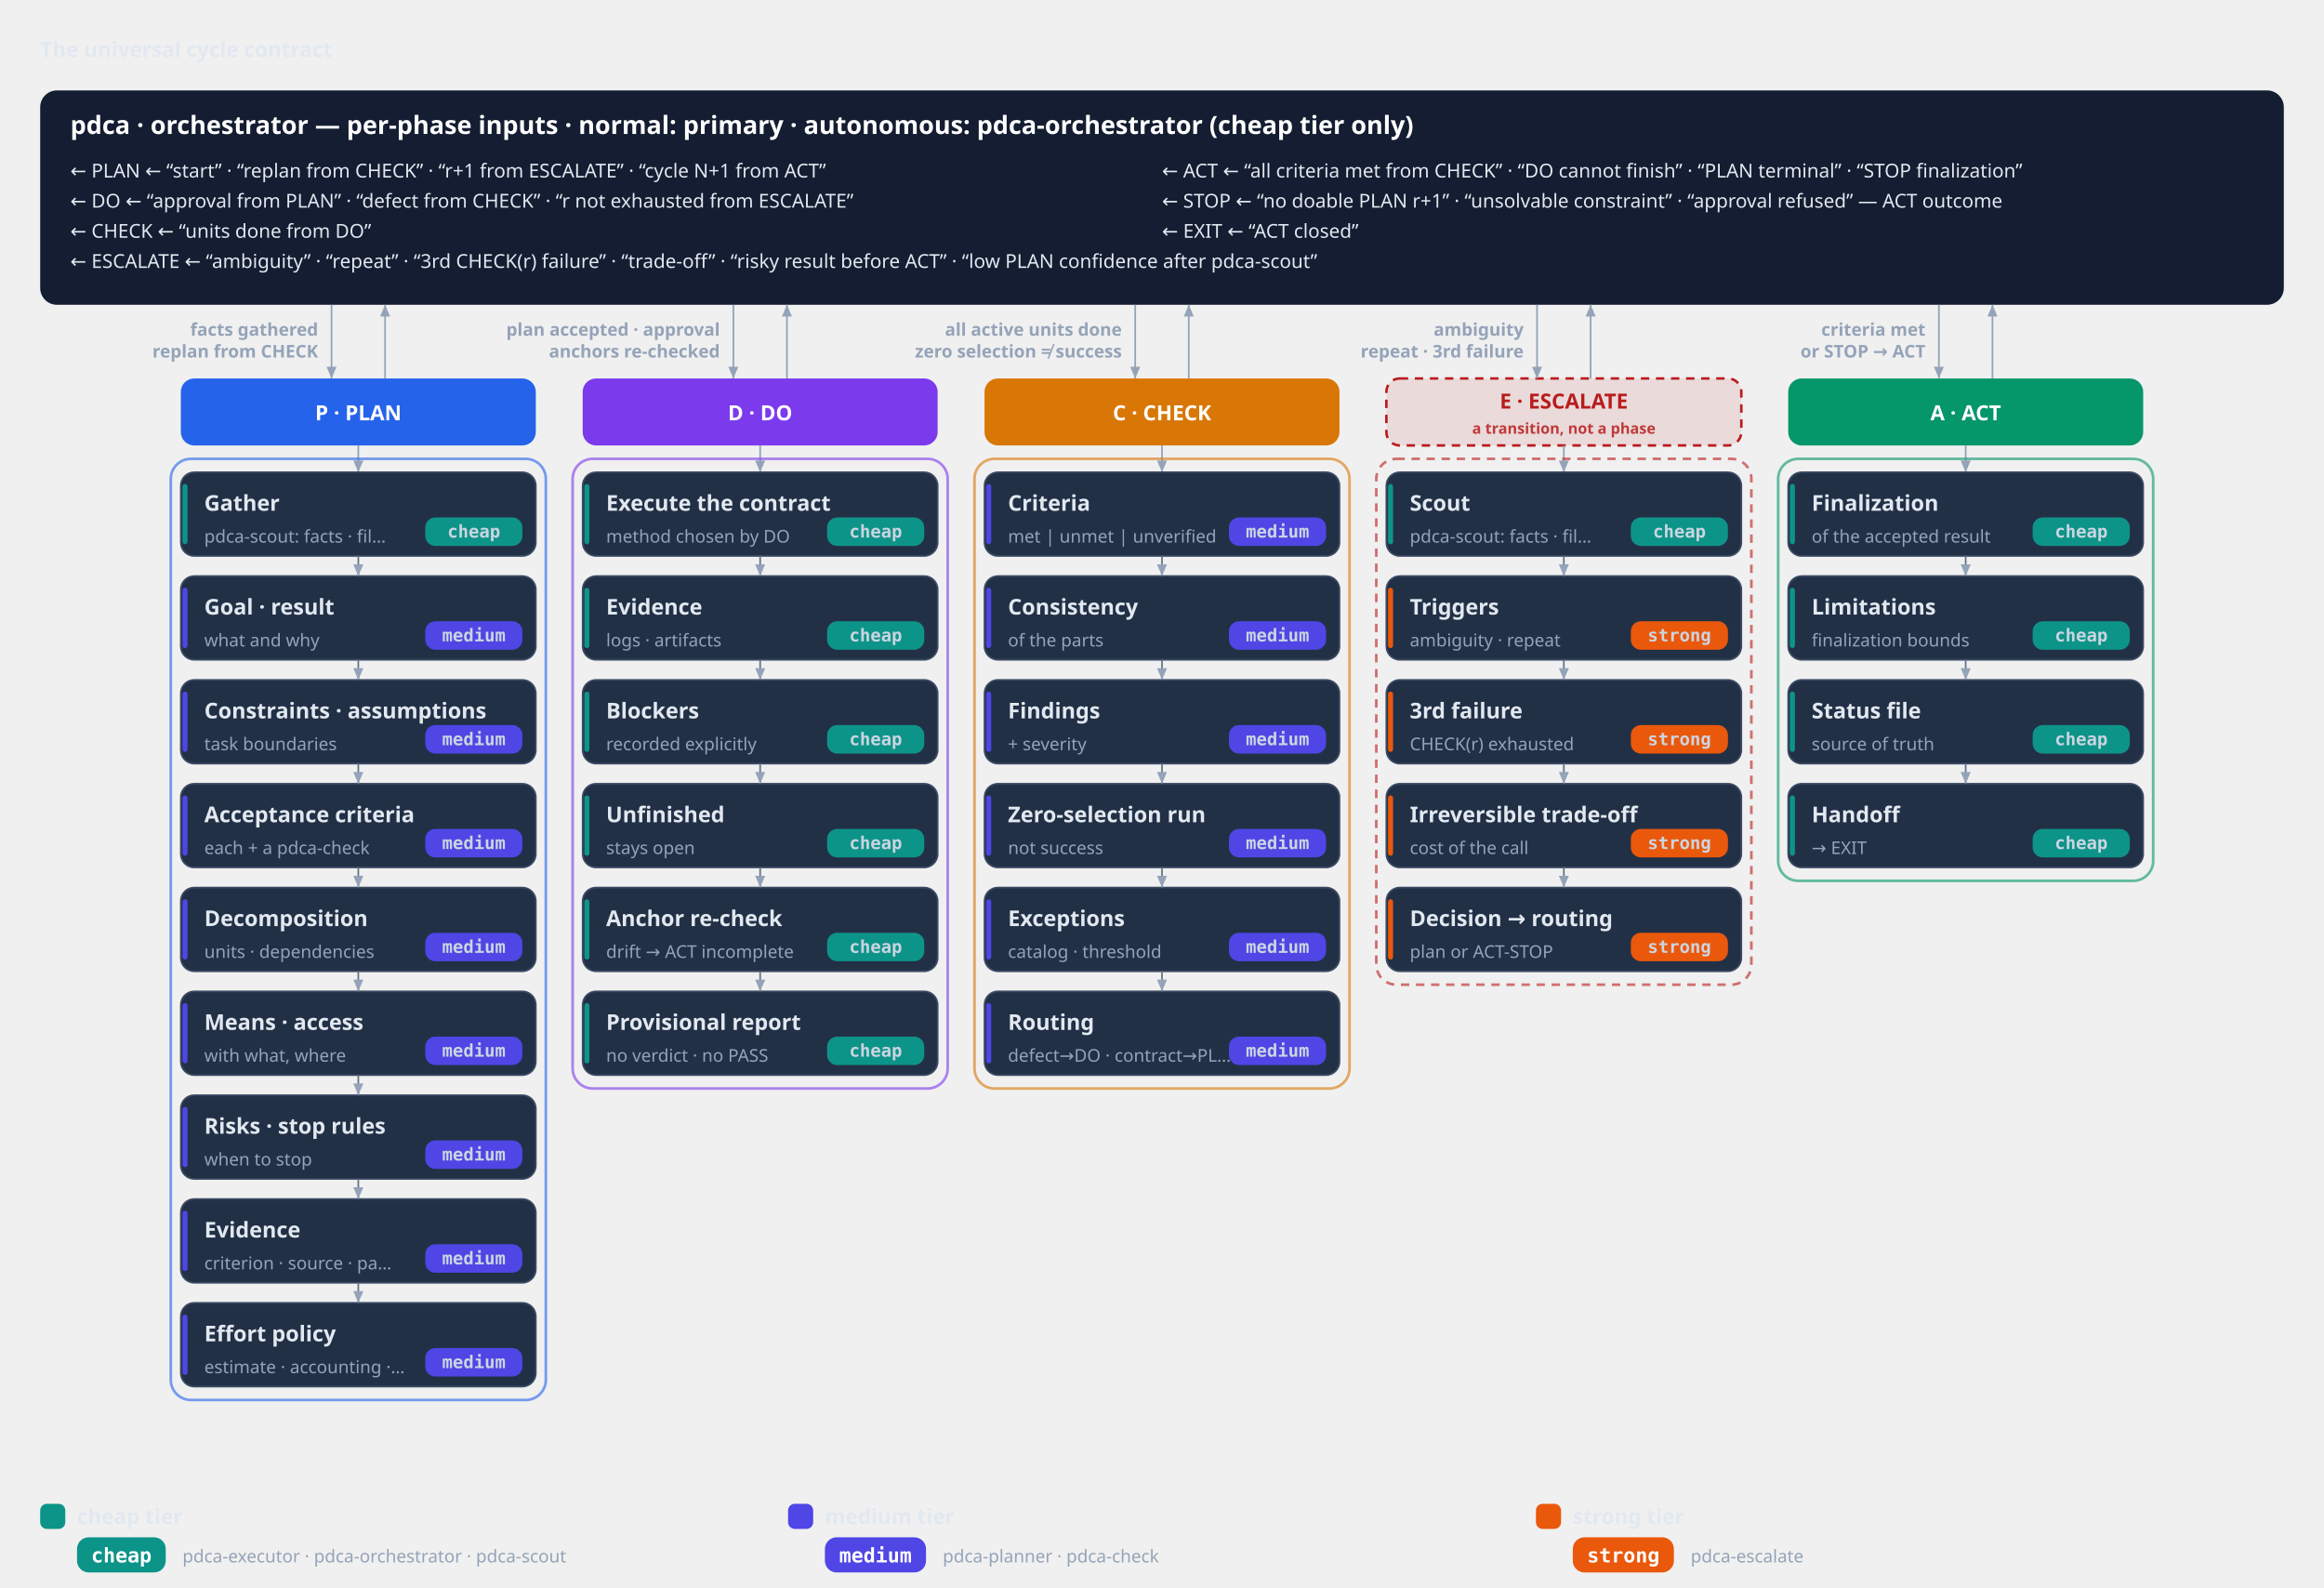
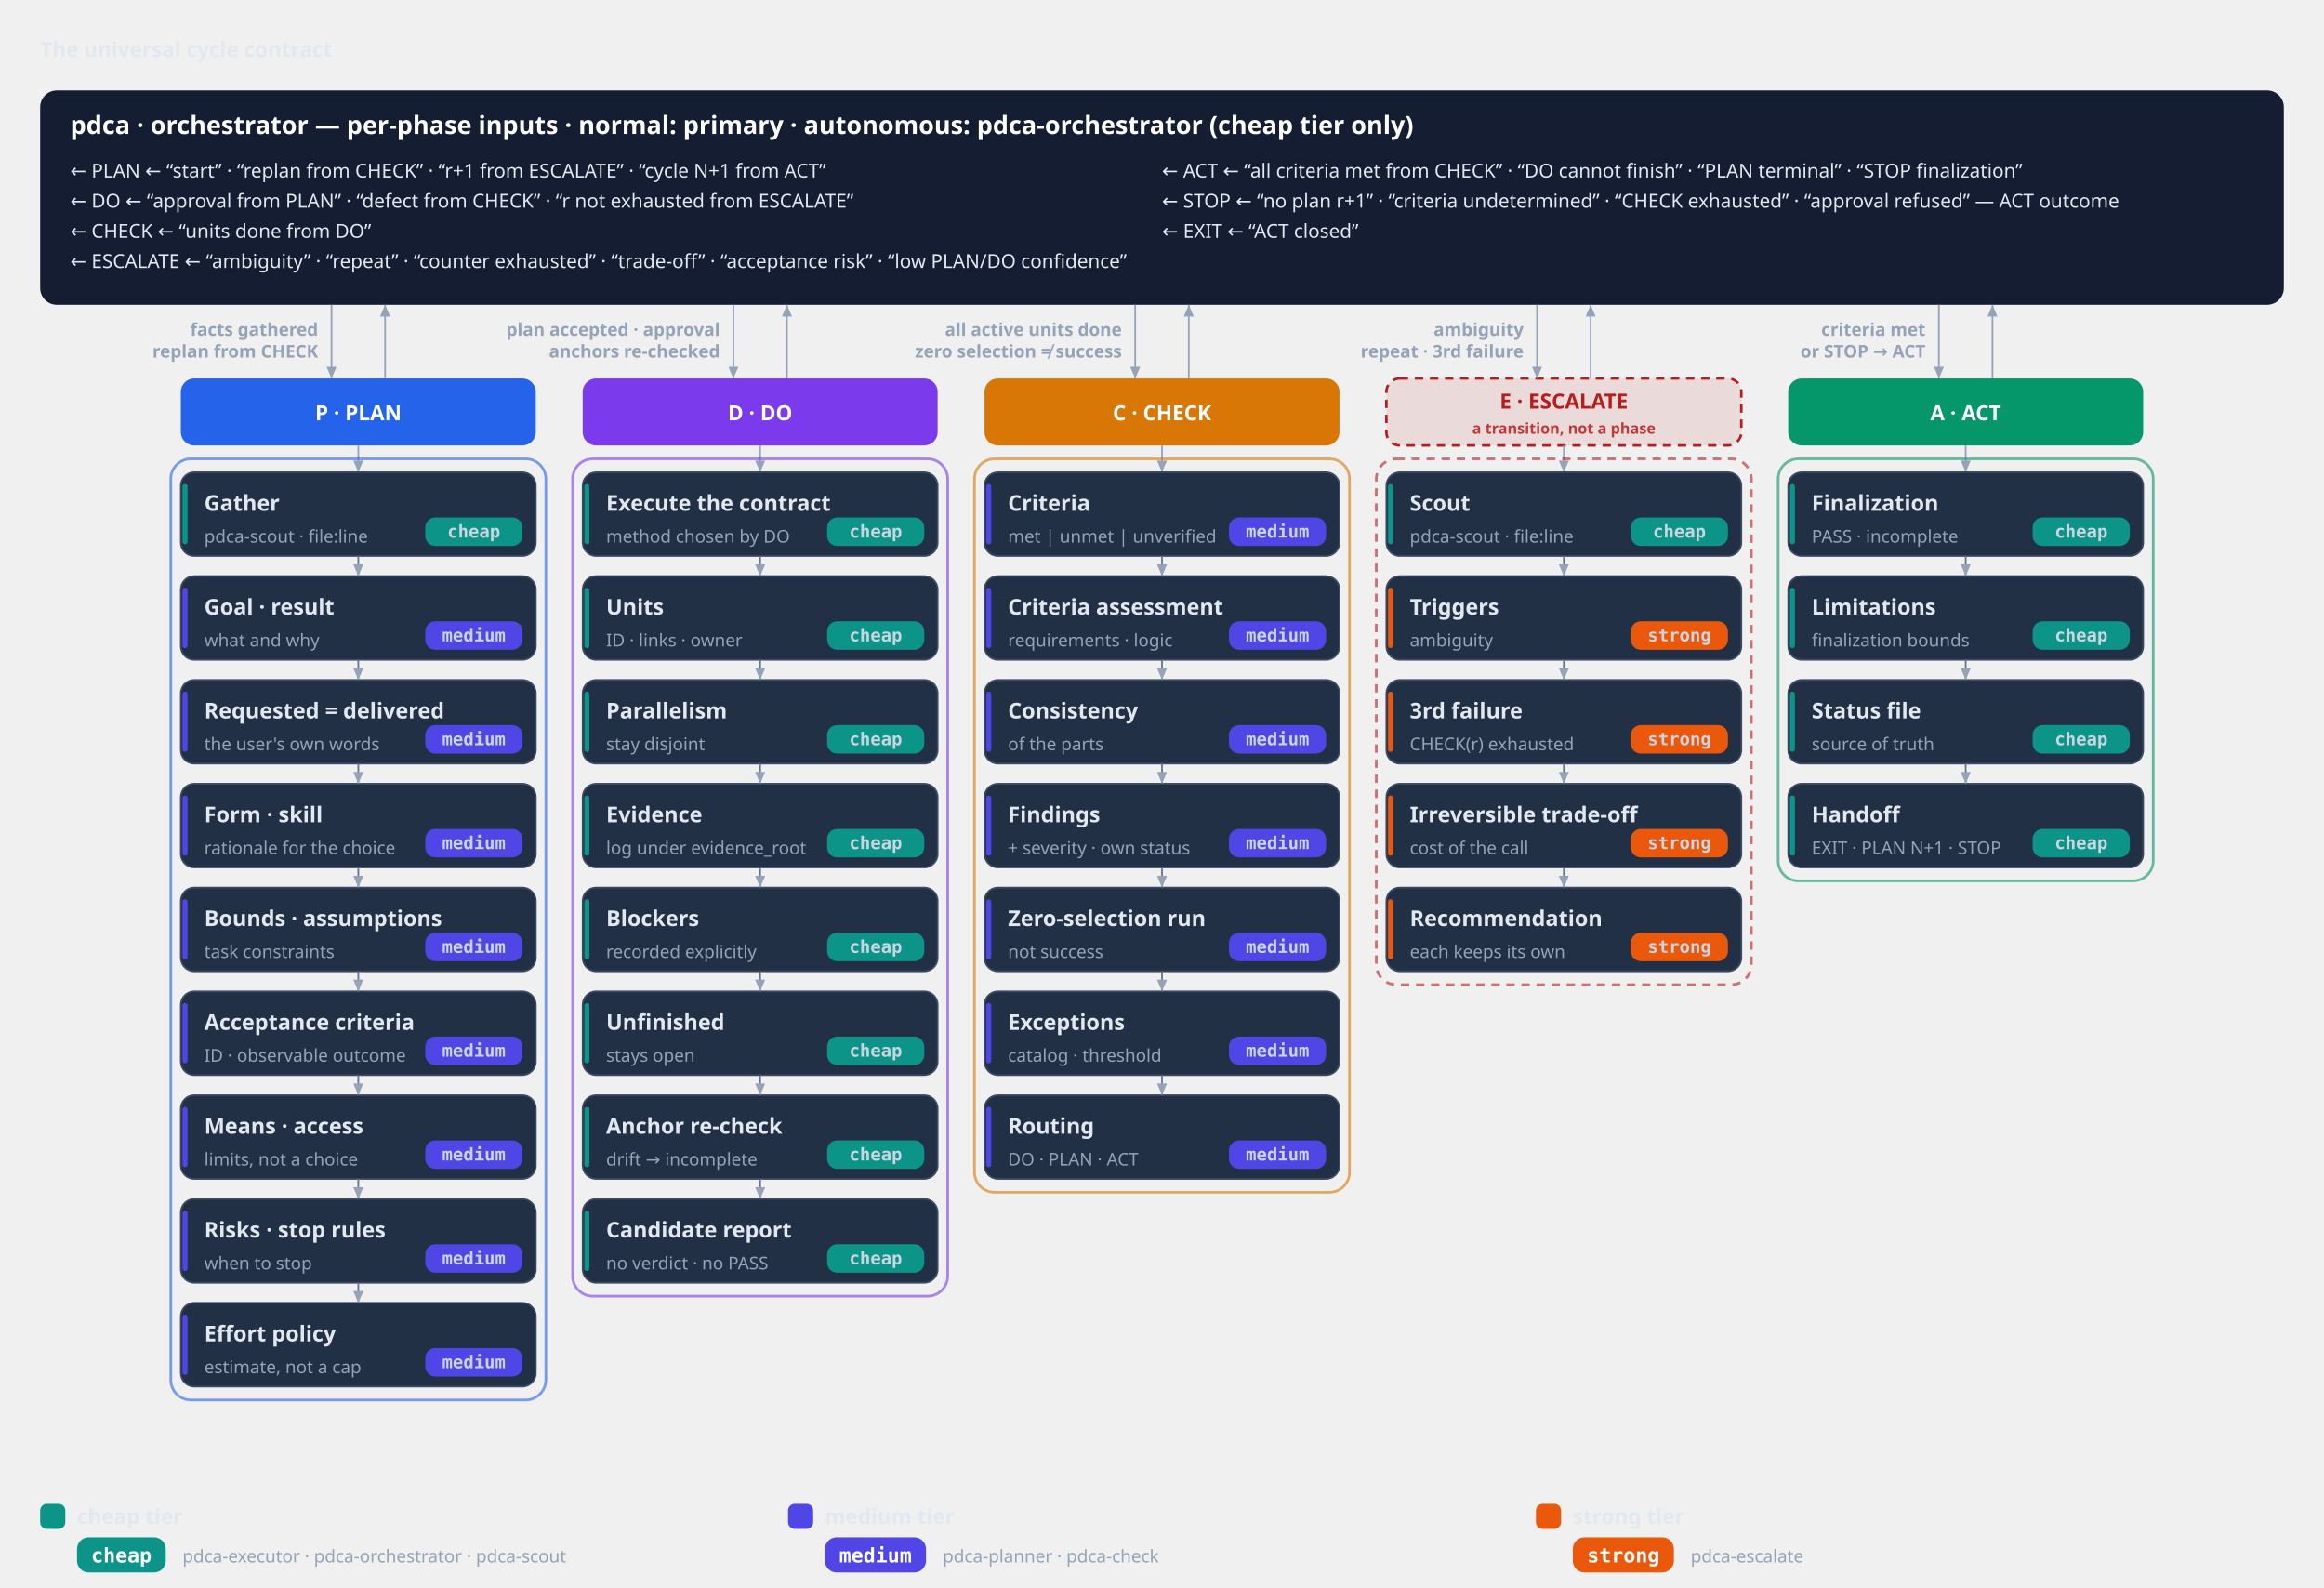
<svg xmlns="http://www.w3.org/2000/svg" viewBox="0 0 1388 948" width="1388" height="948" font-family="Segoe UI, system-ui, sans-serif" role="img">
  <defs>
    <marker id="arrow" markerWidth="9" markerHeight="9" refX="7" refY="3" orient="auto">
      <path d="M0,0 L7,3 L0,6 Z" fill="#94a3b8" />
    </marker>
  </defs>
  <style>
.t{font-size:13px;font-weight:600;fill:#e2e8f0}
.s{font-size:10.5px;fill:#94a3b8}
.h{font-size:12.5px;font-weight:700;fill:#ffffff}
.h2{font-size:12.5px;font-weight:700}
.h3{font-size:9px;font-weight:600}
.g{font-size:10.5px;font-weight:600}
.band{fill:#141d31}
.bt{fill:#ffffff;font-size:15px;font-weight:700}
.ol{fill:#e2e8f0;font-size:11.5px}
.lt{font-size:12.5px;font-weight:700;fill:#e2e8f0}
.ls{font-size:10.5px;fill:#94a3b8}
.lm{font-family:ui-monospace,Consolas,Menlo,monospace;font-size:12px;font-weight:700}
.bm{font-family:ui-monospace,Consolas,Menlo,monospace;font-size:10.5px;font-weight:700}
.st{font-size:14px;font-weight:700}
.ss{font-size:10.5px;font-weight:600}
</style>
  <text x="24" y="34" class="lt">The universal cycle contract</text>
  <rect x="24" y="54" width="1340" height="128" rx="10" class="band" />
  <text x="42" y="80" class="bt">pdca · orchestrator — per-phase inputs · normal: primary · autonomous: pdca-orchestrator (cheap tier only)</text>
  <text x="42" y="106" class="ol">← PLAN ← “start” · “replan from CHECK” · “r+1 from ESCALATE” · “cycle N+1 from ACT”</text>
  <text x="42" y="124" class="ol">← DO ← “approval from PLAN” · “defect from CHECK” · “r not exhausted from ESCALATE”</text>
  <text x="42" y="142" class="ol">← CHECK ← “units done from DO”</text>
-   <text x="42" y="160" class="ol">← ESCALATE ← “ambiguity” · “repeat” · “3rd CHECK(r) failure” · “trade-off” · “risky result before ACT” · “low PLAN confidence after pdca-scout”</text>
+   <text x="42" y="160" class="ol">← ESCALATE ← “ambiguity” · “repeat” · “counter exhausted” · “trade-off” · “acceptance risk” · “low PLAN/DO confidence”</text>
  <text x="694.0" y="106" class="ol">← ACT ← “all criteria met from CHECK” · “DO cannot finish” · “PLAN terminal” · “STOP finalization”</text>
-   <text x="694.0" y="124" class="ol">← STOP ← “no doable PLAN r+1” · “unsolvable constraint” · “approval refused” — ACT outcome</text>
+   <text x="694.0" y="124" class="ol">← STOP ← “no plan r+1” · “criteria undetermined” · “CHECK exhausted” · “approval refused” — ACT outcome</text>
  <text x="694.0" y="142" class="ol">← EXIT ← “ACT closed”</text>
  <rect x="108.0" y="226" width="212" height="40" rx="8" fill="#2563eb" />
  <text x="214.0" y="251.0" class="h" fill="#ffffff" text-anchor="middle">P · PLAN</text>
  <polyline points="214.0,266 214.0,282" fill="none" stroke="#94a3b8" marker-end="url(#arrow)" />
  <rect x="108.0" y="282" width="212" height="50" rx="8" fill="#223046" stroke="#3b4a63" stroke-width="1" />
  <rect x="109.0" y="289" width="3" height="36" rx="1.5" fill="#0d9488" />
  <rect x="254.0" y="309" width="58" height="17" rx="6" fill="#0d9488" />
  <text x="283.0" y="321.0" class="bm" fill="#cbd5e1" text-anchor="middle">cheap</text>
  <text x="122.0" y="305" class="t">Gather</text>
-   <text x="122.0" y="324" class="s">pdca-scout: facts · fil…</text>
+   <text x="122.0" y="324" class="s">pdca-scout · file:line</text>
  <rect x="108.0" y="344" width="212" height="50" rx="8" fill="#223046" stroke="#3b4a63" stroke-width="1" />
  <rect x="109.0" y="351" width="3" height="36" rx="1.5" fill="#4f46e5" />
  <rect x="254.0" y="371" width="58" height="17" rx="6" fill="#4f46e5" />
  <text x="283.0" y="383.0" class="bm" fill="#cbd5e1" text-anchor="middle">medium</text>
  <text x="122.0" y="367" class="t">Goal · result</text>
  <text x="122.0" y="386" class="s">what and why</text>
  <rect x="108.0" y="406" width="212" height="50" rx="8" fill="#223046" stroke="#3b4a63" stroke-width="1" />
  <rect x="109.0" y="413" width="3" height="36" rx="1.5" fill="#4f46e5" />
  <rect x="254.0" y="433" width="58" height="17" rx="6" fill="#4f46e5" />
  <text x="283.0" y="445.0" class="bm" fill="#cbd5e1" text-anchor="middle">medium</text>
-   <text x="122.0" y="429" class="t">Constraints · assumptions</text>
-   <text x="122.0" y="448" class="s">task boundaries</text>
+   <text x="122.0" y="429" class="t">Requested = delivered</text>
+   <text x="122.0" y="448" class="s">the user's own words</text>
  <rect x="108.0" y="468" width="212" height="50" rx="8" fill="#223046" stroke="#3b4a63" stroke-width="1" />
  <rect x="109.0" y="475" width="3" height="36" rx="1.5" fill="#4f46e5" />
  <rect x="254.0" y="495" width="58" height="17" rx="6" fill="#4f46e5" />
  <text x="283.0" y="507.0" class="bm" fill="#cbd5e1" text-anchor="middle">medium</text>
-   <text x="122.0" y="491" class="t">Acceptance criteria</text>
-   <text x="122.0" y="510" class="s">each + a pdca-check</text>
+   <text x="122.0" y="491" class="t">Form · skill</text>
+   <text x="122.0" y="510" class="s">rationale for the choice</text>
  <rect x="108.0" y="530" width="212" height="50" rx="8" fill="#223046" stroke="#3b4a63" stroke-width="1" />
  <rect x="109.0" y="537" width="3" height="36" rx="1.5" fill="#4f46e5" />
  <rect x="254.0" y="557" width="58" height="17" rx="6" fill="#4f46e5" />
  <text x="283.0" y="569.0" class="bm" fill="#cbd5e1" text-anchor="middle">medium</text>
-   <text x="122.0" y="553" class="t">Decomposition</text>
-   <text x="122.0" y="572" class="s">units · dependencies</text>
+   <text x="122.0" y="553" class="t">Bounds · assumptions</text>
+   <text x="122.0" y="572" class="s">task constraints</text>
  <rect x="108.0" y="592" width="212" height="50" rx="8" fill="#223046" stroke="#3b4a63" stroke-width="1" />
  <rect x="109.0" y="599" width="3" height="36" rx="1.5" fill="#4f46e5" />
  <rect x="254.0" y="619" width="58" height="17" rx="6" fill="#4f46e5" />
  <text x="283.0" y="631.0" class="bm" fill="#cbd5e1" text-anchor="middle">medium</text>
-   <text x="122.0" y="615" class="t">Means · access</text>
-   <text x="122.0" y="634" class="s">with what, where</text>
+   <text x="122.0" y="615" class="t">Acceptance criteria</text>
+   <text x="122.0" y="634" class="s">ID · observable outcome</text>
  <rect x="108.0" y="654" width="212" height="50" rx="8" fill="#223046" stroke="#3b4a63" stroke-width="1" />
  <rect x="109.0" y="661" width="3" height="36" rx="1.5" fill="#4f46e5" />
  <rect x="254.0" y="681" width="58" height="17" rx="6" fill="#4f46e5" />
  <text x="283.0" y="693.0" class="bm" fill="#cbd5e1" text-anchor="middle">medium</text>
-   <text x="122.0" y="677" class="t">Risks · stop rules</text>
-   <text x="122.0" y="696" class="s">when to stop</text>
+   <text x="122.0" y="677" class="t">Means · access</text>
+   <text x="122.0" y="696" class="s">limits, not a choice</text>
  <rect x="108.0" y="716" width="212" height="50" rx="8" fill="#223046" stroke="#3b4a63" stroke-width="1" />
  <rect x="109.0" y="723" width="3" height="36" rx="1.5" fill="#4f46e5" />
  <rect x="254.0" y="743" width="58" height="17" rx="6" fill="#4f46e5" />
  <text x="283.0" y="755.0" class="bm" fill="#cbd5e1" text-anchor="middle">medium</text>
-   <text x="122.0" y="739" class="t">Evidence</text>
-   <text x="122.0" y="758" class="s">criterion · source · pa…</text>
+   <text x="122.0" y="739" class="t">Risks · stop rules</text>
+   <text x="122.0" y="758" class="s">when to stop</text>
  <rect x="108.0" y="778" width="212" height="50" rx="8" fill="#223046" stroke="#3b4a63" stroke-width="1" />
  <rect x="109.0" y="785" width="3" height="36" rx="1.5" fill="#4f46e5" />
  <rect x="254.0" y="805" width="58" height="17" rx="6" fill="#4f46e5" />
  <text x="283.0" y="817.0" class="bm" fill="#cbd5e1" text-anchor="middle">medium</text>
  <text x="122.0" y="801" class="t">Effort policy</text>
-   <text x="122.0" y="820" class="s">estimate · accounting ·…</text>
+   <text x="122.0" y="820" class="s">estimate, not a cap</text>
  <polyline points="214.0,332 214.0,344" fill="none" stroke="#64748b" marker-end="url(#arrow)" />
  <polyline points="214.0,394 214.0,406" fill="none" stroke="#64748b" marker-end="url(#arrow)" />
  <polyline points="214.0,456 214.0,468" fill="none" stroke="#64748b" marker-end="url(#arrow)" />
  <polyline points="214.0,518 214.0,530" fill="none" stroke="#64748b" marker-end="url(#arrow)" />
  <polyline points="214.0,580 214.0,592" fill="none" stroke="#64748b" marker-end="url(#arrow)" />
  <polyline points="214.0,642 214.0,654" fill="none" stroke="#64748b" marker-end="url(#arrow)" />
  <polyline points="214.0,704 214.0,716" fill="none" stroke="#64748b" marker-end="url(#arrow)" />
  <polyline points="214.0,766 214.0,778" fill="none" stroke="#64748b" marker-end="url(#arrow)" />
  <rect x="102.0" y="274" width="224" height="562" rx="12" fill="none" stroke="#2563eb" stroke-opacity="0.6" stroke-width="1.6" />
  <rect x="348.0" y="226" width="212" height="40" rx="8" fill="#7c3aed" />
  <text x="454.0" y="251.0" class="h" fill="#ffffff" text-anchor="middle">D · DO</text>
  <polyline points="454.0,266 454.0,282" fill="none" stroke="#94a3b8" marker-end="url(#arrow)" />
  <rect x="348.0" y="282" width="212" height="50" rx="8" fill="#223046" stroke="#3b4a63" stroke-width="1" />
  <rect x="349.0" y="289" width="3" height="36" rx="1.5" fill="#0d9488" />
  <rect x="494.0" y="309" width="58" height="17" rx="6" fill="#0d9488" />
  <text x="523.0" y="321.0" class="bm" fill="#cbd5e1" text-anchor="middle">cheap</text>
  <text x="362.0" y="305" class="t">Execute the contract</text>
  <text x="362.0" y="324" class="s">method chosen by DO</text>
  <rect x="348.0" y="344" width="212" height="50" rx="8" fill="#223046" stroke="#3b4a63" stroke-width="1" />
  <rect x="349.0" y="351" width="3" height="36" rx="1.5" fill="#0d9488" />
  <rect x="494.0" y="371" width="58" height="17" rx="6" fill="#0d9488" />
  <text x="523.0" y="383.0" class="bm" fill="#cbd5e1" text-anchor="middle">cheap</text>
-   <text x="362.0" y="367" class="t">Evidence</text>
-   <text x="362.0" y="386" class="s">logs · artifacts</text>
+   <text x="362.0" y="367" class="t">Units</text>
+   <text x="362.0" y="386" class="s">ID · links · owner</text>
  <rect x="348.0" y="406" width="212" height="50" rx="8" fill="#223046" stroke="#3b4a63" stroke-width="1" />
  <rect x="349.0" y="413" width="3" height="36" rx="1.5" fill="#0d9488" />
  <rect x="494.0" y="433" width="58" height="17" rx="6" fill="#0d9488" />
  <text x="523.0" y="445.0" class="bm" fill="#cbd5e1" text-anchor="middle">cheap</text>
-   <text x="362.0" y="429" class="t">Blockers</text>
-   <text x="362.0" y="448" class="s">recorded explicitly</text>
+   <text x="362.0" y="429" class="t">Parallelism</text>
+   <text x="362.0" y="448" class="s">stay disjoint</text>
  <rect x="348.0" y="468" width="212" height="50" rx="8" fill="#223046" stroke="#3b4a63" stroke-width="1" />
  <rect x="349.0" y="475" width="3" height="36" rx="1.5" fill="#0d9488" />
  <rect x="494.0" y="495" width="58" height="17" rx="6" fill="#0d9488" />
  <text x="523.0" y="507.0" class="bm" fill="#cbd5e1" text-anchor="middle">cheap</text>
-   <text x="362.0" y="491" class="t">Unfinished</text>
-   <text x="362.0" y="510" class="s">stays open</text>
+   <text x="362.0" y="491" class="t">Evidence</text>
+   <text x="362.0" y="510" class="s">log under evidence_root</text>
  <rect x="348.0" y="530" width="212" height="50" rx="8" fill="#223046" stroke="#3b4a63" stroke-width="1" />
  <rect x="349.0" y="537" width="3" height="36" rx="1.5" fill="#0d9488" />
  <rect x="494.0" y="557" width="58" height="17" rx="6" fill="#0d9488" />
  <text x="523.0" y="569.0" class="bm" fill="#cbd5e1" text-anchor="middle">cheap</text>
-   <text x="362.0" y="553" class="t">Anchor re-check</text>
-   <text x="362.0" y="572" class="s">drift → ACT incomplete</text>
+   <text x="362.0" y="553" class="t">Blockers</text>
+   <text x="362.0" y="572" class="s">recorded explicitly</text>
  <rect x="348.0" y="592" width="212" height="50" rx="8" fill="#223046" stroke="#3b4a63" stroke-width="1" />
  <rect x="349.0" y="599" width="3" height="36" rx="1.5" fill="#0d9488" />
  <rect x="494.0" y="619" width="58" height="17" rx="6" fill="#0d9488" />
  <text x="523.0" y="631.0" class="bm" fill="#cbd5e1" text-anchor="middle">cheap</text>
-   <text x="362.0" y="615" class="t">Provisional report</text>
-   <text x="362.0" y="634" class="s">no verdict · no PASS</text>
+   <text x="362.0" y="615" class="t">Unfinished</text>
+   <text x="362.0" y="634" class="s">stays open</text>
+   <rect x="348.0" y="654" width="212" height="50" rx="8" fill="#223046" stroke="#3b4a63" stroke-width="1" />
+   <rect x="349.0" y="661" width="3" height="36" rx="1.5" fill="#0d9488" />
+   <rect x="494.0" y="681" width="58" height="17" rx="6" fill="#0d9488" />
+   <text x="523.0" y="693.0" class="bm" fill="#cbd5e1" text-anchor="middle">cheap</text>
+   <text x="362.0" y="677" class="t">Anchor re-check</text>
+   <text x="362.0" y="696" class="s">drift → incomplete</text>
+   <rect x="348.0" y="716" width="212" height="50" rx="8" fill="#223046" stroke="#3b4a63" stroke-width="1" />
+   <rect x="349.0" y="723" width="3" height="36" rx="1.5" fill="#0d9488" />
+   <rect x="494.0" y="743" width="58" height="17" rx="6" fill="#0d9488" />
+   <text x="523.0" y="755.0" class="bm" fill="#cbd5e1" text-anchor="middle">cheap</text>
+   <text x="362.0" y="739" class="t">Candidate report</text>
+   <text x="362.0" y="758" class="s">no verdict · no PASS</text>
  <polyline points="454.0,332 454.0,344" fill="none" stroke="#64748b" marker-end="url(#arrow)" />
  <polyline points="454.0,394 454.0,406" fill="none" stroke="#64748b" marker-end="url(#arrow)" />
  <polyline points="454.0,456 454.0,468" fill="none" stroke="#64748b" marker-end="url(#arrow)" />
  <polyline points="454.0,518 454.0,530" fill="none" stroke="#64748b" marker-end="url(#arrow)" />
  <polyline points="454.0,580 454.0,592" fill="none" stroke="#64748b" marker-end="url(#arrow)" />
-   <rect x="342.0" y="274" width="224" height="376" rx="12" fill="none" stroke="#7c3aed" stroke-opacity="0.6" stroke-width="1.6" />
+   <polyline points="454.0,642 454.0,654" fill="none" stroke="#64748b" marker-end="url(#arrow)" />
+   <polyline points="454.0,704 454.0,716" fill="none" stroke="#64748b" marker-end="url(#arrow)" />
+   <rect x="342.0" y="274" width="224" height="500" rx="12" fill="none" stroke="#7c3aed" stroke-opacity="0.6" stroke-width="1.6" />
  <rect x="588.0" y="226" width="212" height="40" rx="8" fill="#d97706" />
  <text x="694.0" y="251.0" class="h" fill="#ffffff" text-anchor="middle">C · CHECK</text>
  <polyline points="694.0,266 694.0,282" fill="none" stroke="#94a3b8" marker-end="url(#arrow)" />
  <rect x="588.0" y="282" width="212" height="50" rx="8" fill="#223046" stroke="#3b4a63" stroke-width="1" />
  <rect x="589.0" y="289" width="3" height="36" rx="1.5" fill="#4f46e5" />
  <rect x="734.0" y="309" width="58" height="17" rx="6" fill="#4f46e5" />
  <text x="763.0" y="321.0" class="bm" fill="#cbd5e1" text-anchor="middle">medium</text>
  <text x="602.0" y="305" class="t">Criteria</text>
  <text x="602.0" y="324" class="s">met | unmet | unverified</text>
  <rect x="588.0" y="344" width="212" height="50" rx="8" fill="#223046" stroke="#3b4a63" stroke-width="1" />
  <rect x="589.0" y="351" width="3" height="36" rx="1.5" fill="#4f46e5" />
  <rect x="734.0" y="371" width="58" height="17" rx="6" fill="#4f46e5" />
  <text x="763.0" y="383.0" class="bm" fill="#cbd5e1" text-anchor="middle">medium</text>
-   <text x="602.0" y="367" class="t">Consistency</text>
-   <text x="602.0" y="386" class="s">of the parts</text>
+   <text x="602.0" y="367" class="t">Criteria assessment</text>
+   <text x="602.0" y="386" class="s">requirements · logic</text>
  <rect x="588.0" y="406" width="212" height="50" rx="8" fill="#223046" stroke="#3b4a63" stroke-width="1" />
  <rect x="589.0" y="413" width="3" height="36" rx="1.5" fill="#4f46e5" />
  <rect x="734.0" y="433" width="58" height="17" rx="6" fill="#4f46e5" />
  <text x="763.0" y="445.0" class="bm" fill="#cbd5e1" text-anchor="middle">medium</text>
-   <text x="602.0" y="429" class="t">Findings</text>
-   <text x="602.0" y="448" class="s">+ severity</text>
+   <text x="602.0" y="429" class="t">Consistency</text>
+   <text x="602.0" y="448" class="s">of the parts</text>
  <rect x="588.0" y="468" width="212" height="50" rx="8" fill="#223046" stroke="#3b4a63" stroke-width="1" />
  <rect x="589.0" y="475" width="3" height="36" rx="1.5" fill="#4f46e5" />
  <rect x="734.0" y="495" width="58" height="17" rx="6" fill="#4f46e5" />
  <text x="763.0" y="507.0" class="bm" fill="#cbd5e1" text-anchor="middle">medium</text>
-   <text x="602.0" y="491" class="t">Zero-selection run</text>
-   <text x="602.0" y="510" class="s">not success</text>
+   <text x="602.0" y="491" class="t">Findings</text>
+   <text x="602.0" y="510" class="s">+ severity · own status</text>
  <rect x="588.0" y="530" width="212" height="50" rx="8" fill="#223046" stroke="#3b4a63" stroke-width="1" />
  <rect x="589.0" y="537" width="3" height="36" rx="1.5" fill="#4f46e5" />
  <rect x="734.0" y="557" width="58" height="17" rx="6" fill="#4f46e5" />
  <text x="763.0" y="569.0" class="bm" fill="#cbd5e1" text-anchor="middle">medium</text>
-   <text x="602.0" y="553" class="t">Exceptions</text>
-   <text x="602.0" y="572" class="s">catalog · threshold</text>
+   <text x="602.0" y="553" class="t">Zero-selection run</text>
+   <text x="602.0" y="572" class="s">not success</text>
  <rect x="588.0" y="592" width="212" height="50" rx="8" fill="#223046" stroke="#3b4a63" stroke-width="1" />
  <rect x="589.0" y="599" width="3" height="36" rx="1.5" fill="#4f46e5" />
  <rect x="734.0" y="619" width="58" height="17" rx="6" fill="#4f46e5" />
  <text x="763.0" y="631.0" class="bm" fill="#cbd5e1" text-anchor="middle">medium</text>
-   <text x="602.0" y="615" class="t">Routing</text>
-   <text x="602.0" y="634" class="s">defect→DO · contract→PL…</text>
+   <text x="602.0" y="615" class="t">Exceptions</text>
+   <text x="602.0" y="634" class="s">catalog · threshold</text>
+   <rect x="588.0" y="654" width="212" height="50" rx="8" fill="#223046" stroke="#3b4a63" stroke-width="1" />
+   <rect x="589.0" y="661" width="3" height="36" rx="1.5" fill="#4f46e5" />
+   <rect x="734.0" y="681" width="58" height="17" rx="6" fill="#4f46e5" />
+   <text x="763.0" y="693.0" class="bm" fill="#cbd5e1" text-anchor="middle">medium</text>
+   <text x="602.0" y="677" class="t">Routing</text>
+   <text x="602.0" y="696" class="s">DO · PLAN · ACT</text>
  <polyline points="694.0,332 694.0,344" fill="none" stroke="#64748b" marker-end="url(#arrow)" />
  <polyline points="694.0,394 694.0,406" fill="none" stroke="#64748b" marker-end="url(#arrow)" />
  <polyline points="694.0,456 694.0,468" fill="none" stroke="#64748b" marker-end="url(#arrow)" />
  <polyline points="694.0,518 694.0,530" fill="none" stroke="#64748b" marker-end="url(#arrow)" />
  <polyline points="694.0,580 694.0,592" fill="none" stroke="#64748b" marker-end="url(#arrow)" />
-   <rect x="582.0" y="274" width="224" height="376" rx="12" fill="none" stroke="#d97706" stroke-opacity="0.6" stroke-width="1.6" />
+   <polyline points="694.0,642 694.0,654" fill="none" stroke="#64748b" marker-end="url(#arrow)" />
+   <rect x="582.0" y="274" width="224" height="438" rx="12" fill="none" stroke="#d97706" stroke-opacity="0.6" stroke-width="1.6" />
  <rect x="828.0" y="226" width="212" height="40" rx="8" fill="#b91c1c" fill-opacity="0.10" stroke="#b91c1c" stroke-width="1.5" stroke-dasharray="5,4" />
  <text x="934.0" y="244.0" class="h2" fill="#b91c1c" text-anchor="middle">E · ESCALATE</text>
  <text x="934.0" y="259.0" class="h3" fill="#b91c1c" opacity="0.85" text-anchor="middle">a transition, not a phase</text>
  <polyline points="934.0,266 934.0,282" fill="none" stroke="#94a3b8" marker-end="url(#arrow)" />
  <rect x="828.0" y="282" width="212" height="50" rx="8" fill="#223046" stroke="#3b4a63" stroke-width="1" />
  <rect x="829.0" y="289" width="3" height="36" rx="1.5" fill="#0d9488" />
  <rect x="974.0" y="309" width="58" height="17" rx="6" fill="#0d9488" />
  <text x="1003.0" y="321.0" class="bm" fill="#cbd5e1" text-anchor="middle">cheap</text>
  <text x="842.0" y="305" class="t">Scout</text>
-   <text x="842.0" y="324" class="s">pdca-scout: facts · fil…</text>
+   <text x="842.0" y="324" class="s">pdca-scout · file:line</text>
  <rect x="828.0" y="344" width="212" height="50" rx="8" fill="#223046" stroke="#3b4a63" stroke-width="1" />
  <rect x="829.0" y="351" width="3" height="36" rx="1.5" fill="#ea580c" />
  <rect x="974.0" y="371" width="58" height="17" rx="6" fill="#ea580c" />
  <text x="1003.0" y="383.0" class="bm" fill="#cbd5e1" text-anchor="middle">strong</text>
  <text x="842.0" y="367" class="t">Triggers</text>
-   <text x="842.0" y="386" class="s">ambiguity · repeat</text>
+   <text x="842.0" y="386" class="s">ambiguity</text>
  <rect x="828.0" y="406" width="212" height="50" rx="8" fill="#223046" stroke="#3b4a63" stroke-width="1" />
  <rect x="829.0" y="413" width="3" height="36" rx="1.5" fill="#ea580c" />
  <rect x="974.0" y="433" width="58" height="17" rx="6" fill="#ea580c" />
  <text x="1003.0" y="445.0" class="bm" fill="#cbd5e1" text-anchor="middle">strong</text>
  <text x="842.0" y="429" class="t">3rd failure</text>
  <text x="842.0" y="448" class="s">CHECK(r) exhausted</text>
  <rect x="828.0" y="468" width="212" height="50" rx="8" fill="#223046" stroke="#3b4a63" stroke-width="1" />
  <rect x="829.0" y="475" width="3" height="36" rx="1.5" fill="#ea580c" />
  <rect x="974.0" y="495" width="58" height="17" rx="6" fill="#ea580c" />
  <text x="1003.0" y="507.0" class="bm" fill="#cbd5e1" text-anchor="middle">strong</text>
  <text x="842.0" y="491" class="t">Irreversible trade-off</text>
  <text x="842.0" y="510" class="s">cost of the call</text>
  <rect x="828.0" y="530" width="212" height="50" rx="8" fill="#223046" stroke="#3b4a63" stroke-width="1" />
  <rect x="829.0" y="537" width="3" height="36" rx="1.5" fill="#ea580c" />
  <rect x="974.0" y="557" width="58" height="17" rx="6" fill="#ea580c" />
  <text x="1003.0" y="569.0" class="bm" fill="#cbd5e1" text-anchor="middle">strong</text>
-   <text x="842.0" y="553" class="t">Decision → routing</text>
-   <text x="842.0" y="572" class="s">plan or ACT-STOP</text>
+   <text x="842.0" y="553" class="t">Recommendation</text>
+   <text x="842.0" y="572" class="s">each keeps its own</text>
  <polyline points="934.0,332 934.0,344" fill="none" stroke="#64748b" marker-end="url(#arrow)" />
  <polyline points="934.0,394 934.0,406" fill="none" stroke="#64748b" marker-end="url(#arrow)" />
  <polyline points="934.0,456 934.0,468" fill="none" stroke="#64748b" marker-end="url(#arrow)" />
  <polyline points="934.0,518 934.0,530" fill="none" stroke="#64748b" marker-end="url(#arrow)" />
  <rect x="822.0" y="274" width="224" height="314" rx="12" fill="none" stroke="#b91c1c" stroke-opacity="0.6" stroke-width="1.6" stroke-dasharray="5,4" />
  <rect x="1068.0" y="226" width="212" height="40" rx="8" fill="#059669" />
  <text x="1174.0" y="251.0" class="h" fill="#ffffff" text-anchor="middle">A · ACT</text>
  <polyline points="1174.0,266 1174.0,282" fill="none" stroke="#94a3b8" marker-end="url(#arrow)" />
  <rect x="1068.0" y="282" width="212" height="50" rx="8" fill="#223046" stroke="#3b4a63" stroke-width="1" />
  <rect x="1069.0" y="289" width="3" height="36" rx="1.5" fill="#0d9488" />
  <rect x="1214.0" y="309" width="58" height="17" rx="6" fill="#0d9488" />
  <text x="1243.0" y="321.0" class="bm" fill="#cbd5e1" text-anchor="middle">cheap</text>
  <text x="1082.0" y="305" class="t">Finalization</text>
-   <text x="1082.0" y="324" class="s">of the accepted result</text>
+   <text x="1082.0" y="324" class="s">PASS · incomplete</text>
  <rect x="1068.0" y="344" width="212" height="50" rx="8" fill="#223046" stroke="#3b4a63" stroke-width="1" />
  <rect x="1069.0" y="351" width="3" height="36" rx="1.5" fill="#0d9488" />
  <rect x="1214.0" y="371" width="58" height="17" rx="6" fill="#0d9488" />
  <text x="1243.0" y="383.0" class="bm" fill="#cbd5e1" text-anchor="middle">cheap</text>
  <text x="1082.0" y="367" class="t">Limitations</text>
  <text x="1082.0" y="386" class="s">finalization bounds</text>
  <rect x="1068.0" y="406" width="212" height="50" rx="8" fill="#223046" stroke="#3b4a63" stroke-width="1" />
  <rect x="1069.0" y="413" width="3" height="36" rx="1.5" fill="#0d9488" />
  <rect x="1214.0" y="433" width="58" height="17" rx="6" fill="#0d9488" />
  <text x="1243.0" y="445.0" class="bm" fill="#cbd5e1" text-anchor="middle">cheap</text>
  <text x="1082.0" y="429" class="t">Status file</text>
  <text x="1082.0" y="448" class="s">source of truth</text>
  <rect x="1068.0" y="468" width="212" height="50" rx="8" fill="#223046" stroke="#3b4a63" stroke-width="1" />
  <rect x="1069.0" y="475" width="3" height="36" rx="1.5" fill="#0d9488" />
  <rect x="1214.0" y="495" width="58" height="17" rx="6" fill="#0d9488" />
  <text x="1243.0" y="507.0" class="bm" fill="#cbd5e1" text-anchor="middle">cheap</text>
  <text x="1082.0" y="491" class="t">Handoff</text>
-   <text x="1082.0" y="510" class="s">→ EXIT</text>
+   <text x="1082.0" y="510" class="s">EXIT · PLAN N+1 · STOP</text>
  <polyline points="1174.0,332 1174.0,344" fill="none" stroke="#64748b" marker-end="url(#arrow)" />
  <polyline points="1174.0,394 1174.0,406" fill="none" stroke="#64748b" marker-end="url(#arrow)" />
  <polyline points="1174.0,456 1174.0,468" fill="none" stroke="#64748b" marker-end="url(#arrow)" />
  <rect x="1062.0" y="274" width="224" height="252" rx="12" fill="none" stroke="#059669" stroke-opacity="0.6" stroke-width="1.6" />
  <polyline points="198.0,182 198.0,226" fill="none" stroke="#94a3b8" data-edge-id="dispatch_p" marker-end="url(#arrow)" />
  <text x="190.0" y="200.5" class="g" fill="#94a3b8" text-anchor="end">facts gathered</text>
  <text x="190.0" y="213.5" class="g" fill="#94a3b8" text-anchor="end">replan from CHECK</text>
  <polyline points="230.0,226 230.0,182" fill="none" stroke="#94a3b8" data-edge-id="return_p" marker-end="url(#arrow)" />
  <polyline points="438.0,182 438.0,226" fill="none" stroke="#94a3b8" data-edge-id="dispatch_d" marker-end="url(#arrow)" />
  <text x="430.0" y="200.5" class="g" fill="#94a3b8" text-anchor="end">plan accepted · approval</text>
  <text x="430.0" y="213.5" class="g" fill="#94a3b8" text-anchor="end">anchors re-checked</text>
  <polyline points="470.0,226 470.0,182" fill="none" stroke="#94a3b8" data-edge-id="return_d" marker-end="url(#arrow)" />
  <polyline points="678.0,182 678.0,226" fill="none" stroke="#94a3b8" data-edge-id="dispatch_c" marker-end="url(#arrow)" />
  <text x="670.0" y="200.5" class="g" fill="#94a3b8" text-anchor="end">all active units done</text>
  <text x="670.0" y="213.5" class="g" fill="#94a3b8" text-anchor="end">zero selection ≠ success</text>
  <polyline points="710.0,226 710.0,182" fill="none" stroke="#94a3b8" data-edge-id="return_c" marker-end="url(#arrow)" />
  <polyline points="918.0,182 918.0,226" fill="none" stroke="#94a3b8" data-edge-id="dispatch_e" marker-end="url(#arrow)" />
  <text x="910.0" y="200.5" class="g" fill="#94a3b8" text-anchor="end">ambiguity</text>
  <text x="910.0" y="213.5" class="g" fill="#94a3b8" text-anchor="end">repeat · 3rd failure</text>
  <polyline points="950.0,226 950.0,182" fill="none" stroke="#94a3b8" data-edge-id="return_e" marker-end="url(#arrow)" />
  <polyline points="1158.0,182 1158.0,226" fill="none" stroke="#94a3b8" data-edge-id="dispatch_a" marker-end="url(#arrow)" />
  <text x="1150.0" y="200.5" class="g" fill="#94a3b8" text-anchor="end">criteria met</text>
  <text x="1150.0" y="213.5" class="g" fill="#94a3b8" text-anchor="end">or STOP → ACT</text>
  <polyline points="1190.0,226 1190.0,182" fill="none" stroke="#94a3b8" data-edge-id="return_a" marker-end="url(#arrow)" />
  <rect x="24.0" y="898" width="15" height="15" rx="4" fill="#0d9488" />
  <text x="46.0" y="910" class="lt">cheap tier</text>
  <rect x="46.0" y="918" width="53.0" height="21" rx="7" fill="#0d9488" />
  <text x="72.5" y="933" class="lm" fill="#ffffff" text-anchor="middle">cheap</text>
  <text x="109.0" y="933" class="ls">pdca-executor · pdca-orchestrator · pdca-scout</text>
  <rect x="470.667" y="898" width="15" height="15" rx="4" fill="#4f46e5" />
  <text x="492.667" y="910" class="lt">medium tier</text>
  <rect x="492.667" y="918" width="60.4" height="21" rx="7" fill="#4f46e5" />
  <text x="522.867" y="933" class="lm" fill="#ffffff" text-anchor="middle">medium</text>
  <text x="563.067" y="933" class="ls">pdca-planner · pdca-check</text>
  <rect x="917.333" y="898" width="15" height="15" rx="4" fill="#ea580c" />
  <text x="939.333" y="910" class="lt">strong tier</text>
  <rect x="939.333" y="918" width="60.4" height="21" rx="7" fill="#ea580c" />
  <text x="969.533" y="933" class="lm" fill="#ffffff" text-anchor="middle">strong</text>
  <text x="1009.733" y="933" class="ls">pdca-escalate</text>
  <text x="24" y="966" class="lt">The cycle state graph</text>
  <rect x="24" y="1156" width="156" height="56" rx="10" fill="#94a3b8" fill-opacity="0.10" stroke="#94a3b8" stroke-width="1.8" data-node-id="START" />
  <text x="102.0" y="1183.0" class="st" fill="#94a3b8" text-anchor="middle">START</text>
  <text x="102.0" y="1200.0" class="ss" fill="#94a3b8" text-anchor="middle" opacity="0.8">start</text>
  <rect x="256" y="1156" width="156" height="56" rx="10" fill="#60a5fa" fill-opacity="0.10" stroke="#60a5fa" stroke-width="1.8" data-node-id="PLAN" />
  <text x="334.0" y="1183.0" class="st" fill="#60a5fa" text-anchor="middle">P · PLAN</text>
  <text x="334.0" y="1200.0" class="ss" fill="#60a5fa" text-anchor="middle" opacity="0.8">plan</text>
  <rect x="488" y="1156" width="156" height="56" rx="10" fill="#a78bfa" fill-opacity="0.10" stroke="#a78bfa" stroke-width="1.8" data-node-id="DO" />
  <text x="566.0" y="1183.0" class="st" fill="#a78bfa" text-anchor="middle">D · DO</text>
  <text x="566.0" y="1200.0" class="ss" fill="#a78bfa" text-anchor="middle" opacity="0.8">execute</text>
  <rect x="720" y="1156" width="156" height="56" rx="10" fill="#fbbf24" fill-opacity="0.10" stroke="#fbbf24" stroke-width="1.8" data-node-id="CHECK" />
  <text x="798.0" y="1183.0" class="st" fill="#fbbf24" text-anchor="middle">C · CHECK</text>
  <text x="798.0" y="1200.0" class="ss" fill="#fbbf24" text-anchor="middle" opacity="0.8">verify</text>
  <rect x="952" y="1156" width="156" height="56" rx="10" fill="#34d399" fill-opacity="0.10" stroke="#34d399" stroke-width="1.8" data-node-id="ACT" />
  <text x="1030.0" y="1183.0" class="st" fill="#34d399" text-anchor="middle">A · ACT</text>
  <text x="1030.0" y="1200.0" class="ss" fill="#34d399" text-anchor="middle" opacity="0.8">finalize</text>
  <rect x="1184" y="1156" width="156" height="56" rx="10" fill="#94a3b8" fill-opacity="0.10" stroke="#94a3b8" stroke-width="1.8" data-node-id="EXIT" />
  <text x="1262.0" y="1183.0" class="st" fill="#94a3b8" text-anchor="middle">EXIT</text>
  <text x="1262.0" y="1200.0" class="ss" fill="#94a3b8" text-anchor="middle" opacity="0.8">exit</text>
  <polyline points="180,1184.0 256,1184.0" fill="none" stroke="#94a3b8" data-edge-id="start_plan" marker-end="url(#arrow)" />
  <text x="218.0" y="1177.0" class="g" fill="#cbd5e1" text-anchor="middle">start</text>
  <polyline points="412,1184.0 488,1184.0" fill="none" stroke="#94a3b8" data-edge-id="plan_do" marker-end="url(#arrow)" />
  <text x="450.0" y="1151.0" class="g" fill="#cbd5e1" text-anchor="middle">contract · approval</text>
  <text x="450.0" y="1164.0" class="g" fill="#cbd5e1" text-anchor="middle">instant (auto)</text>
  <text x="450.0" y="1177.0" class="g" fill="#cbd5e1" text-anchor="middle">· n=1/3</text>
  <polyline points="644,1184.0 720,1184.0" fill="none" stroke="#94a3b8" data-edge-id="do_check" marker-end="url(#arrow)" />
  <text x="682.0" y="1177.0" class="g" fill="#cbd5e1" text-anchor="middle">units done</text>
  <polyline points="876,1184.0 952,1184.0" fill="none" stroke="#94a3b8" data-edge-id="check_act" marker-end="url(#arrow)" />
-   <text x="914.0" y="1177.0" class="g" fill="#cbd5e1" text-anchor="middle">criteria met</text>
+   <text x="914.0" y="1164.0" class="g" fill="#cbd5e1" text-anchor="middle">criteria met</text>
+   <text x="914.0" y="1177.0" class="g" fill="#cbd5e1" text-anchor="middle">exhausted</text>
  <polyline points="1108,1184.0 1184,1184.0" fill="none" stroke="#94a3b8" data-edge-id="act_exit" marker-end="url(#arrow)" />
  <text x="1146.0" y="1177.0" class="g" fill="#cbd5e1" text-anchor="middle">closed</text>
  <path d="M988,1156 C988,1116 376,1116 376,1156" fill="none" stroke="#34d399" stroke-dasharray="5,4" data-edge-id="act_plan" marker-end="url(#arrow)" />
  <text x="682" y="1112" class="g" fill="#cbd5e1" text-anchor="middle">next cycle · N+1</text>
  <path d="M566,1156 C566,1084 1040,1084 1040,1156" fill="none" stroke="#94a3b8" data-edge-id="do_act_incomplete" marker-end="url(#arrow)" />
  <text x="803" y="1080" class="g" fill="#cbd5e1" text-anchor="middle">cannot finish → ACT</text>
  <path d="M798,1156 C798,1052 566,1052 566,1156" fill="none" stroke="#94a3b8" data-edge-id="check_do_defect" marker-end="url(#arrow)" />
  <text x="682" y="1048" class="g" fill="#cbd5e1" text-anchor="middle">defect · n+1 (n/3)</text>
  <path d="M798,1156 C798,1020 334,1020 334,1156" fill="none" stroke="#94a3b8" data-edge-id="check_plan_replan" marker-end="url(#arrow)" />
  <text x="566" y="1016" class="g" fill="#cbd5e1" text-anchor="middle">wrong contract → CHECK → PLAN · r+1</text>
  <path d="M334,1156 C334,966 1040,966 1040,1156" fill="none" stroke="#94a3b8" data-edge-id="plan_act_terminal" marker-end="url(#arrow)" />
-   <text x="682" y="988" class="g" fill="#cbd5e1" text-anchor="middle">criteria undetermined · infeasible → ACT</text>
+   <text x="682" y="988" class="g" fill="#cbd5e1" text-anchor="middle">criteria · infeasible · already established → ACT</text>
  <rect x="488" y="1336" width="156" height="56" rx="10" fill="#f87171" fill-opacity="0.10" stroke="#f87171" stroke-width="1.8" data-node-id="ESCALATE" />
  <text x="566.0" y="1363.0" class="st" fill="#f87171" text-anchor="middle">ESCALATION</text>
  <text x="566.0" y="1380.0" class="ss" fill="#f87171" text-anchor="middle" opacity="0.8">decision</text>
  <rect x="1184" y="1336" width="156" height="56" rx="10" fill="#dc2626" fill-opacity="0.10" stroke="#dc2626" stroke-width="1.8" data-node-id="STOP" />
  <text x="1262.0" y="1363.0" class="st" fill="#dc2626" text-anchor="middle">STOP</text>
  <text x="1262.0" y="1380.0" class="ss" fill="#dc2626" text-anchor="middle" opacity="0.8">ACT outcome</text>
  <path d="M798,1212 C798,1292 566,1256 566,1336" fill="none" stroke="#f87171" data-edge-id="check_escalate" marker-end="url(#arrow)" />
  <text x="700" y="1274.0" class="g" fill="#cbd5e1" text-anchor="middle">repeat · 3rd failure</text>
  <polyline points="516,1336 516,1212" fill="none" stroke="#f87171" data-edge-id="escalate_do" marker-end="url(#arrow)" />
  <text x="504" y="1274.0" class="g" fill="#cbd5e1" text-anchor="end">r not exhausted → DO</text>
  <polyline points="488,1364.0 334,1364.0 334,1212" fill="none" stroke="#f87171" data-edge-id="escalate_plan" marker-end="url(#arrow)" />
  <text x="411" y="1354.0" class="g" fill="#cbd5e1" text-anchor="middle">r exhausted → PLAN r+1</text>
  <polyline points="644,1364.0 980,1364.0 980,1212" fill="none" stroke="#f87171" data-edge-id="escalate_act" marker-end="url(#arrow)" />
  <text x="812" y="1354.0" class="g" fill="#cbd5e1" text-anchor="middle">no plan r+1 → ACT</text>
  <path d="M1060,1212 C1060,1272 1262,1276 1262,1336" fill="none" stroke="#dc2626" data-edge-id="act_stop" marker-end="url(#arrow)" />
-   <text x="1128" y="1274.0" class="g" fill="#cbd5e1" text-anchor="end">STOP · incomplete</text>
+   <text x="1128" y="1274.0" class="g" fill="#cbd5e1" text-anchor="end">STOP · blocked/incomplete</text>
  <text x="24" y="1454" class="g" fill="#94a3b8" text-anchor="start">plain arrow — a transition</text>
  <text x="320" y="1454" class="g" fill="#94a3b8" text-anchor="start">arc — side route</text>
  <text x="600" y="1454" class="g" fill="#94a3b8" text-anchor="start">dashed — next cycle</text>
  <text x="860" y="1454" class="g" fill="#94a3b8" text-anchor="start">bottom row — escalation; STOP is an ACT outcome</text>
</svg>
